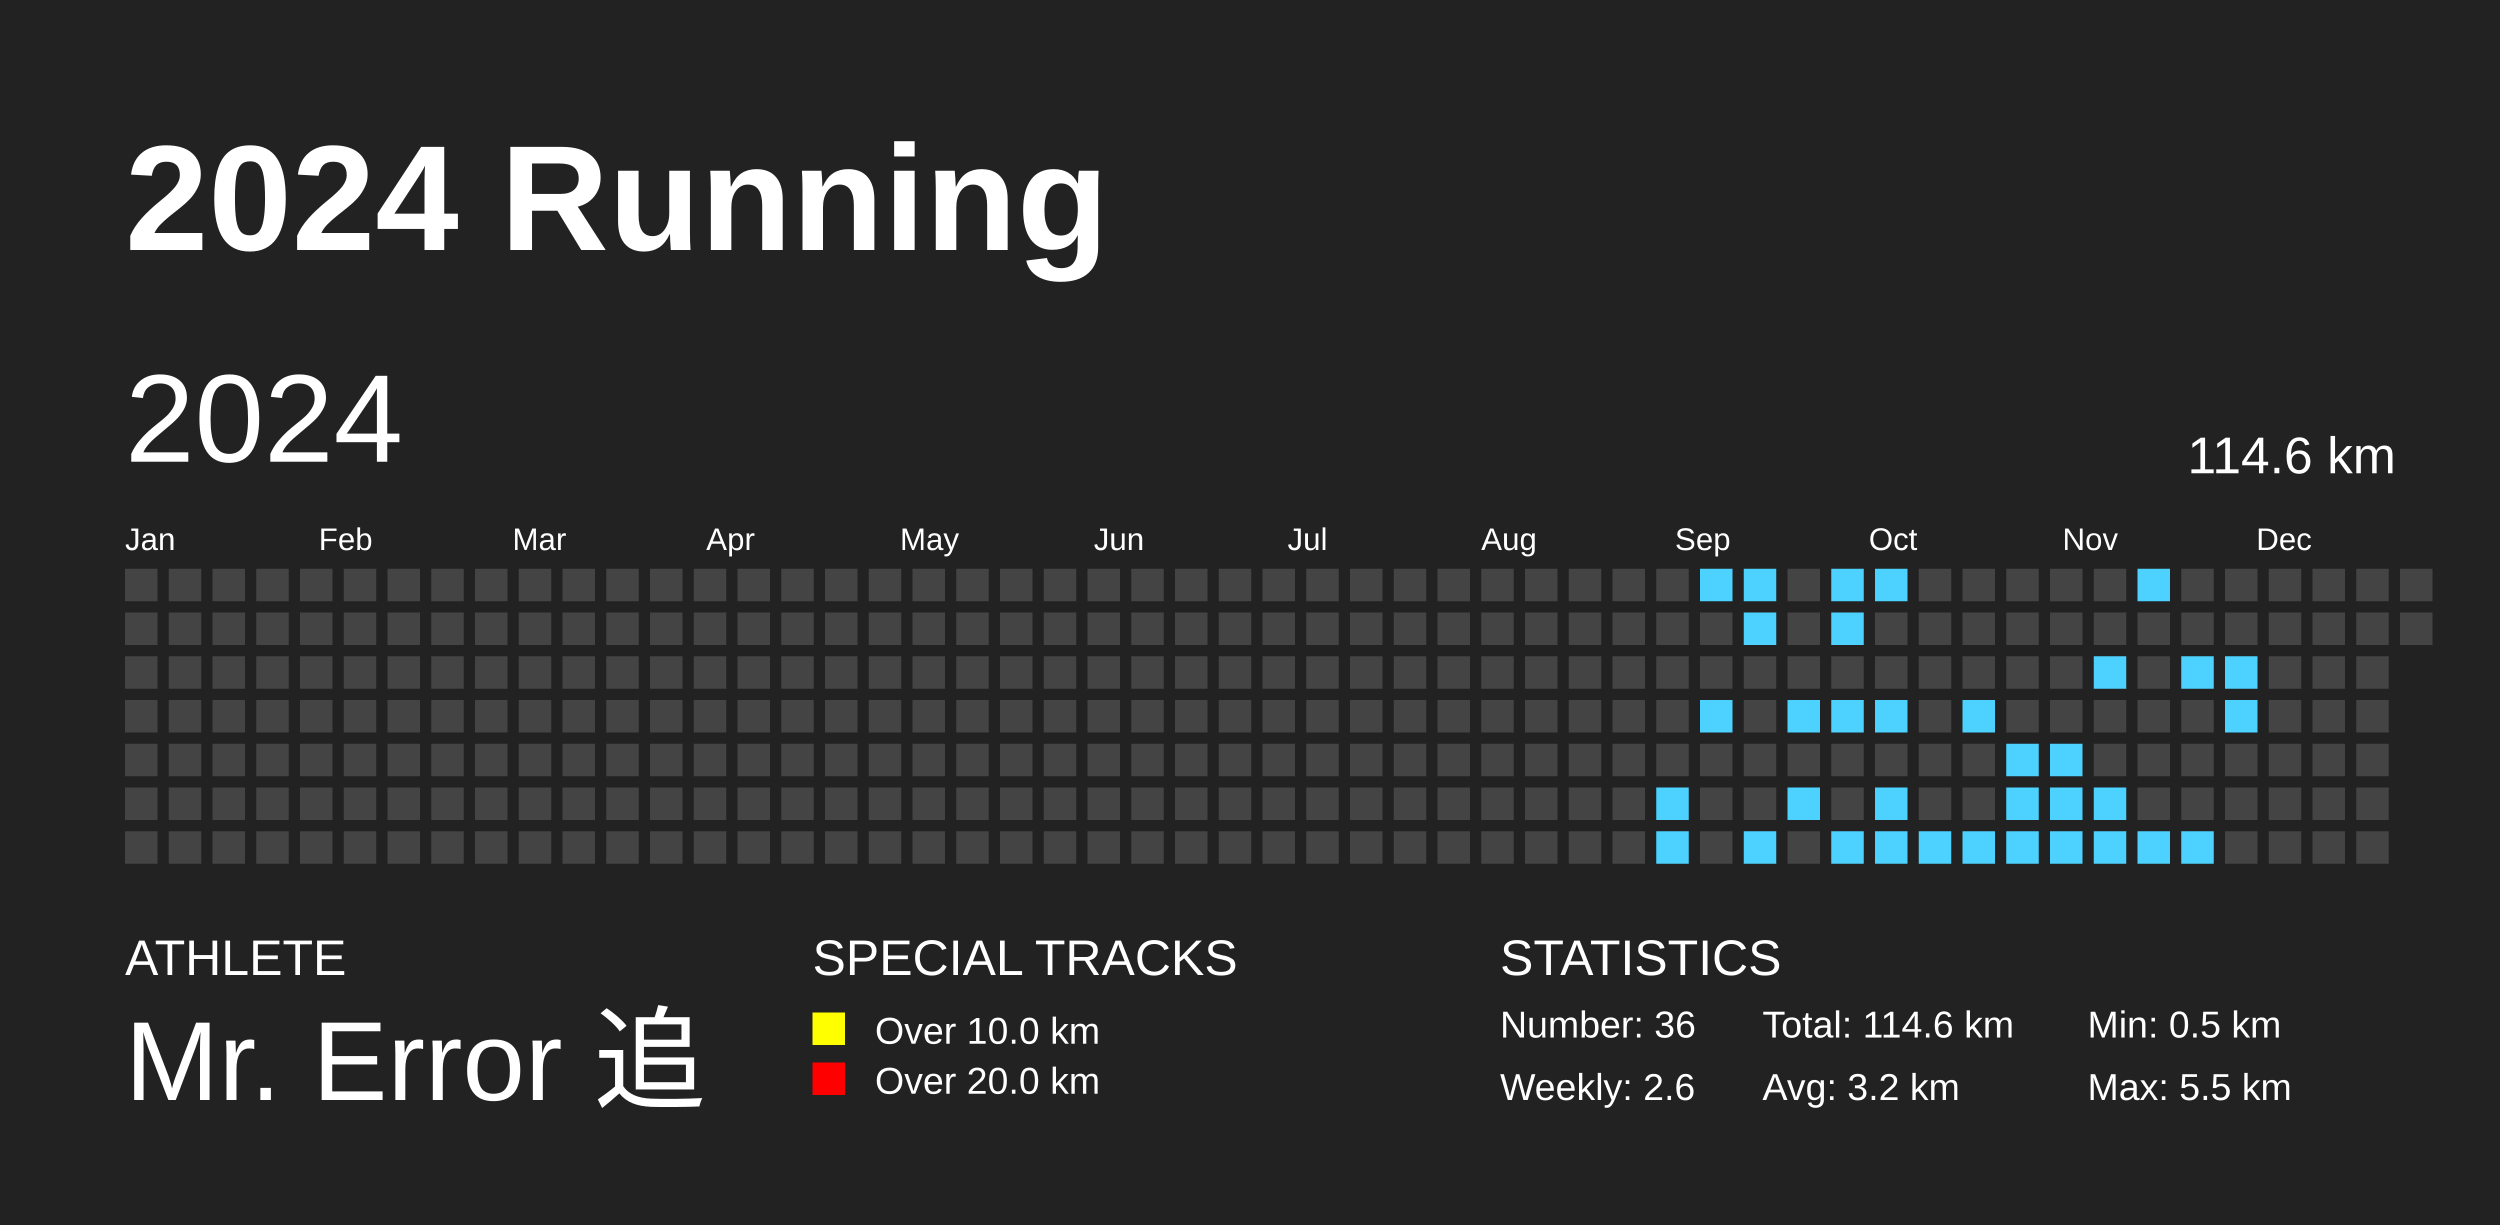
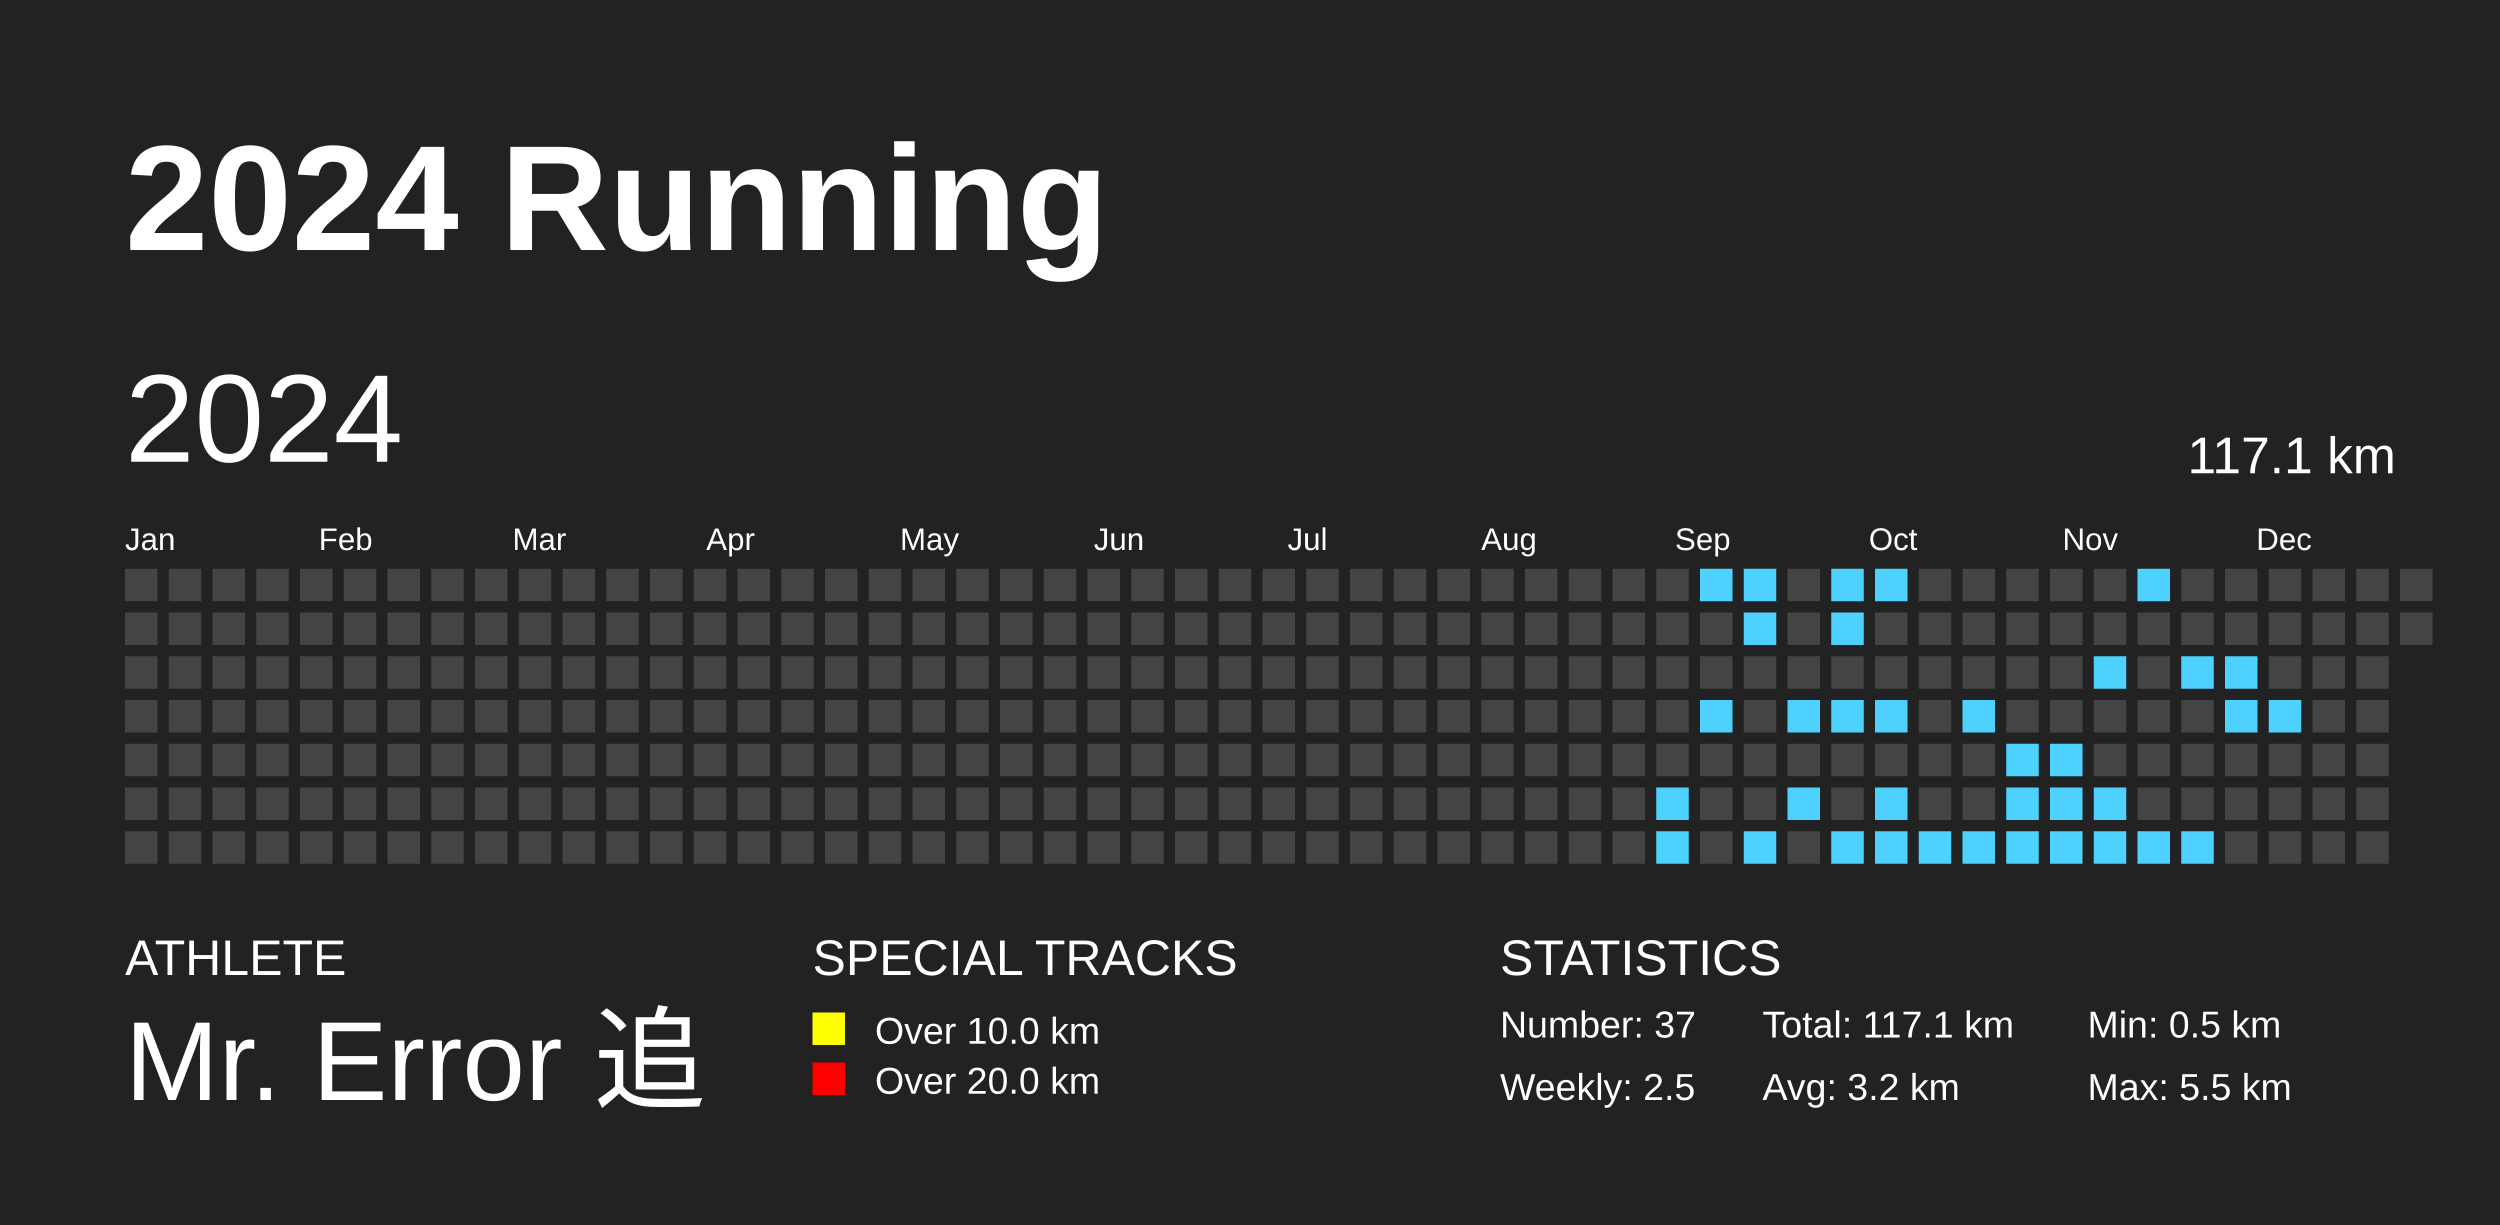
<svg xmlns="http://www.w3.org/2000/svg" baseProfile="full" height="98mm" version="1.1" viewBox="0,0,200,98" width="200mm">
  <defs />
  <rect fill="#222222" height="98" width="200" x="0" y="0" />
  <text fill="#FFFFFF" style="font-size:12px; font-family:Arial; font-weight:bold;" x="10" y="20">2024 Running</text>
  <text fill="#FFFFFF" style="font-size:4px; font-family:Arial" x="10" y="78">ATHLETE</text>
  <text fill="#FFFFFF" style="font-size:9px; font-family:Arial" x="10" y="88">Mr. Error 追</text>
  <text fill="#FFFFFF" style="font-size:4px; font-family:Arial" x="65" y="78">SPECIAL TRACKS</text>
  <rect fill="yellow" height="2.6" width="2.6" x="65" y="81" />
  <text fill="#FFFFFF" style="font-size:3px; font-family:Arial" x="70" y="83.5">Over 10.0 km</text>
  <rect fill="red" height="2.6" width="2.6" x="65" y="85" />
  <text fill="#FFFFFF" style="font-size:3px; font-family:Arial" x="70" y="87.5">Over 20.0 km</text>
  <text fill="#FFFFFF" style="font-size:4px; font-family:Arial" x="120" y="78">STATISTICS</text>
-   <text fill="#FFFFFF" style="font-size:3px; font-family:Arial" x="120" y="83">Number: 36</text>
-   <text fill="#FFFFFF" style="font-size:3px; font-family:Arial" x="120" y="88">Weekly: 2.6</text>
-   <text fill="#FFFFFF" style="font-size:3px; font-family:Arial" x="141" y="83">Total: 114.6 km</text>
+   <text fill="#FFFFFF" style="font-size:3px; font-family:Arial" x="120" y="83">Number: 37</text>
+   <text fill="#FFFFFF" style="font-size:3px; font-family:Arial" x="120" y="88">Weekly: 2.5</text>
+   <text fill="#FFFFFF" style="font-size:3px; font-family:Arial" x="141" y="83">Total: 117.1 km</text>
  <text fill="#FFFFFF" style="font-size:3px; font-family:Arial" x="141" y="88">Avg: 3.2 km</text>
  <text fill="#FFFFFF" style="font-size:3px; font-family:Arial" x="167" y="83">Min: 0.5 km</text>
  <text fill="#FFFFFF" style="font-size:3px; font-family:Arial" x="167" y="88">Max: 5.5 km</text>
  <text dominant-baseline="hanging" fill="#FFFFFF" style="font-size:10.0px; font-family:Arial;" x="10" y="30">2024</text>
-   <text dominant-baseline="hanging" fill="#FFFFFF" style="font-size:4.125px; font-family:Arial;" x="175" y="35">114.6 km</text>
+   <text dominant-baseline="hanging" fill="#FFFFFF" style="font-size:4.125px; font-family:Arial;" x="175" y="35">117.1 km</text>
  <text fill="#FFFFFF" style="font-size:2.5px; font-family:Arial" x="10.0" y="44">Jan</text>
  <text fill="#FFFFFF" style="font-size:2.5px; font-family:Arial" x="25.5" y="44">Feb</text>
  <text fill="#FFFFFF" style="font-size:2.5px; font-family:Arial" x="41.0" y="44">Mar</text>
  <text fill="#FFFFFF" style="font-size:2.5px; font-family:Arial" x="56.5" y="44">Apr</text>
  <text fill="#FFFFFF" style="font-size:2.5px; font-family:Arial" x="72.0" y="44">May</text>
  <text fill="#FFFFFF" style="font-size:2.5px; font-family:Arial" x="87.5" y="44">Jun</text>
  <text fill="#FFFFFF" style="font-size:2.5px; font-family:Arial" x="103.0" y="44">Jul</text>
  <text fill="#FFFFFF" style="font-size:2.5px; font-family:Arial" x="118.5" y="44">Aug</text>
  <text fill="#FFFFFF" style="font-size:2.5px; font-family:Arial" x="134.0" y="44">Sep</text>
  <text fill="#FFFFFF" style="font-size:2.5px; font-family:Arial" x="149.5" y="44">Oct</text>
  <text fill="#FFFFFF" style="font-size:2.5px; font-family:Arial" x="165.0" y="44">Nov</text>
  <text fill="#FFFFFF" style="font-size:2.5px; font-family:Arial" x="180.5" y="44">Dec</text>
  <rect fill="#444444" height="2.6" width="2.6" x="10.0" y="45.5" />
  <rect fill="#444444" height="2.6" width="2.6" x="10.0" y="49.0" />
  <rect fill="#444444" height="2.6" width="2.6" x="10.0" y="52.5" />
  <rect fill="#444444" height="2.6" width="2.6" x="10.0" y="56.0" />
  <rect fill="#444444" height="2.6" width="2.6" x="10.0" y="59.5" />
  <rect fill="#444444" height="2.6" width="2.6" x="10.0" y="63.0" />
  <rect fill="#444444" height="2.6" width="2.6" x="10.0" y="66.5" />
  <rect fill="#444444" height="2.6" width="2.6" x="13.5" y="45.5" />
  <rect fill="#444444" height="2.6" width="2.6" x="13.5" y="49.0" />
  <rect fill="#444444" height="2.6" width="2.6" x="13.5" y="52.5" />
  <rect fill="#444444" height="2.6" width="2.6" x="13.5" y="56.0" />
  <rect fill="#444444" height="2.6" width="2.6" x="13.5" y="59.5" />
  <rect fill="#444444" height="2.6" width="2.6" x="13.5" y="63.0" />
  <rect fill="#444444" height="2.6" width="2.6" x="13.5" y="66.5" />
  <rect fill="#444444" height="2.6" width="2.6" x="17.0" y="45.5" />
  <rect fill="#444444" height="2.6" width="2.6" x="17.0" y="49.0" />
  <rect fill="#444444" height="2.6" width="2.6" x="17.0" y="52.5" />
  <rect fill="#444444" height="2.6" width="2.6" x="17.0" y="56.0" />
  <rect fill="#444444" height="2.6" width="2.6" x="17.0" y="59.5" />
  <rect fill="#444444" height="2.6" width="2.6" x="17.0" y="63.0" />
  <rect fill="#444444" height="2.6" width="2.6" x="17.0" y="66.5" />
  <rect fill="#444444" height="2.6" width="2.6" x="20.5" y="45.5" />
  <rect fill="#444444" height="2.6" width="2.6" x="20.5" y="49.0" />
  <rect fill="#444444" height="2.6" width="2.6" x="20.5" y="52.5" />
  <rect fill="#444444" height="2.6" width="2.6" x="20.5" y="56.0" />
  <rect fill="#444444" height="2.6" width="2.6" x="20.5" y="59.5" />
  <rect fill="#444444" height="2.6" width="2.6" x="20.5" y="63.0" />
  <rect fill="#444444" height="2.6" width="2.6" x="20.5" y="66.5" />
  <rect fill="#444444" height="2.6" width="2.6" x="24.0" y="45.5" />
  <rect fill="#444444" height="2.6" width="2.6" x="24.0" y="49.0" />
  <rect fill="#444444" height="2.6" width="2.6" x="24.0" y="52.5" />
  <rect fill="#444444" height="2.6" width="2.6" x="24.0" y="56.0" />
  <rect fill="#444444" height="2.6" width="2.6" x="24.0" y="59.5" />
  <rect fill="#444444" height="2.6" width="2.6" x="24.0" y="63.0" />
  <rect fill="#444444" height="2.6" width="2.6" x="24.0" y="66.5" />
  <rect fill="#444444" height="2.6" width="2.6" x="27.5" y="45.5" />
  <rect fill="#444444" height="2.6" width="2.6" x="27.5" y="49.0" />
  <rect fill="#444444" height="2.6" width="2.6" x="27.5" y="52.5" />
  <rect fill="#444444" height="2.6" width="2.6" x="27.5" y="56.0" />
  <rect fill="#444444" height="2.6" width="2.6" x="27.5" y="59.5" />
  <rect fill="#444444" height="2.6" width="2.6" x="27.5" y="63.0" />
  <rect fill="#444444" height="2.6" width="2.6" x="27.5" y="66.5" />
  <rect fill="#444444" height="2.6" width="2.6" x="31.0" y="45.5" />
  <rect fill="#444444" height="2.6" width="2.6" x="31.0" y="49.0" />
  <rect fill="#444444" height="2.6" width="2.6" x="31.0" y="52.5" />
  <rect fill="#444444" height="2.6" width="2.6" x="31.0" y="56.0" />
  <rect fill="#444444" height="2.6" width="2.6" x="31.0" y="59.5" />
  <rect fill="#444444" height="2.6" width="2.6" x="31.0" y="63.0" />
  <rect fill="#444444" height="2.6" width="2.6" x="31.0" y="66.5" />
  <rect fill="#444444" height="2.6" width="2.6" x="34.5" y="45.5" />
  <rect fill="#444444" height="2.6" width="2.6" x="34.5" y="49.0" />
  <rect fill="#444444" height="2.6" width="2.6" x="34.5" y="52.5" />
  <rect fill="#444444" height="2.6" width="2.6" x="34.5" y="56.0" />
  <rect fill="#444444" height="2.6" width="2.6" x="34.5" y="59.5" />
  <rect fill="#444444" height="2.6" width="2.6" x="34.5" y="63.0" />
  <rect fill="#444444" height="2.6" width="2.6" x="34.5" y="66.5" />
  <rect fill="#444444" height="2.6" width="2.6" x="38.0" y="45.5" />
  <rect fill="#444444" height="2.6" width="2.6" x="38.0" y="49.0" />
  <rect fill="#444444" height="2.6" width="2.6" x="38.0" y="52.5" />
  <rect fill="#444444" height="2.6" width="2.6" x="38.0" y="56.0" />
  <rect fill="#444444" height="2.6" width="2.6" x="38.0" y="59.5" />
  <rect fill="#444444" height="2.6" width="2.6" x="38.0" y="63.0" />
  <rect fill="#444444" height="2.6" width="2.6" x="38.0" y="66.5" />
  <rect fill="#444444" height="2.6" width="2.6" x="41.5" y="45.5" />
  <rect fill="#444444" height="2.6" width="2.6" x="41.5" y="49.0" />
  <rect fill="#444444" height="2.6" width="2.6" x="41.5" y="52.5" />
  <rect fill="#444444" height="2.6" width="2.6" x="41.5" y="56.0" />
  <rect fill="#444444" height="2.6" width="2.6" x="41.5" y="59.5" />
  <rect fill="#444444" height="2.6" width="2.6" x="41.5" y="63.0" />
  <rect fill="#444444" height="2.6" width="2.6" x="41.5" y="66.5" />
  <rect fill="#444444" height="2.6" width="2.6" x="45.0" y="45.5" />
  <rect fill="#444444" height="2.6" width="2.6" x="45.0" y="49.0" />
  <rect fill="#444444" height="2.6" width="2.6" x="45.0" y="52.5" />
  <rect fill="#444444" height="2.6" width="2.6" x="45.0" y="56.0" />
  <rect fill="#444444" height="2.6" width="2.6" x="45.0" y="59.5" />
  <rect fill="#444444" height="2.6" width="2.6" x="45.0" y="63.0" />
  <rect fill="#444444" height="2.6" width="2.6" x="45.0" y="66.5" />
  <rect fill="#444444" height="2.6" width="2.6" x="48.5" y="45.5" />
  <rect fill="#444444" height="2.6" width="2.6" x="48.5" y="49.0" />
  <rect fill="#444444" height="2.6" width="2.6" x="48.5" y="52.5" />
  <rect fill="#444444" height="2.6" width="2.6" x="48.5" y="56.0" />
  <rect fill="#444444" height="2.6" width="2.6" x="48.5" y="59.5" />
  <rect fill="#444444" height="2.6" width="2.6" x="48.5" y="63.0" />
  <rect fill="#444444" height="2.6" width="2.6" x="48.5" y="66.5" />
  <rect fill="#444444" height="2.6" width="2.6" x="52.0" y="45.5" />
  <rect fill="#444444" height="2.6" width="2.6" x="52.0" y="49.0" />
  <rect fill="#444444" height="2.6" width="2.6" x="52.0" y="52.5" />
  <rect fill="#444444" height="2.6" width="2.6" x="52.0" y="56.0" />
  <rect fill="#444444" height="2.6" width="2.6" x="52.0" y="59.5" />
  <rect fill="#444444" height="2.6" width="2.6" x="52.0" y="63.0" />
  <rect fill="#444444" height="2.6" width="2.6" x="52.0" y="66.5" />
  <rect fill="#444444" height="2.6" width="2.6" x="55.5" y="45.5" />
  <rect fill="#444444" height="2.6" width="2.6" x="55.5" y="49.0" />
  <rect fill="#444444" height="2.6" width="2.6" x="55.5" y="52.5" />
  <rect fill="#444444" height="2.6" width="2.6" x="55.5" y="56.0" />
  <rect fill="#444444" height="2.6" width="2.6" x="55.5" y="59.5" />
  <rect fill="#444444" height="2.6" width="2.6" x="55.5" y="63.0" />
  <rect fill="#444444" height="2.6" width="2.6" x="55.5" y="66.5" />
  <rect fill="#444444" height="2.6" width="2.6" x="59.0" y="45.5" />
  <rect fill="#444444" height="2.6" width="2.6" x="59.0" y="49.0" />
  <rect fill="#444444" height="2.6" width="2.6" x="59.0" y="52.5" />
  <rect fill="#444444" height="2.6" width="2.6" x="59.0" y="56.0" />
  <rect fill="#444444" height="2.6" width="2.6" x="59.0" y="59.5" />
  <rect fill="#444444" height="2.6" width="2.6" x="59.0" y="63.0" />
  <rect fill="#444444" height="2.6" width="2.6" x="59.0" y="66.5" />
  <rect fill="#444444" height="2.6" width="2.6" x="62.5" y="45.5" />
  <rect fill="#444444" height="2.6" width="2.6" x="62.5" y="49.0" />
  <rect fill="#444444" height="2.6" width="2.6" x="62.5" y="52.5" />
  <rect fill="#444444" height="2.6" width="2.6" x="62.5" y="56.0" />
  <rect fill="#444444" height="2.6" width="2.6" x="62.5" y="59.5" />
  <rect fill="#444444" height="2.6" width="2.6" x="62.5" y="63.0" />
  <rect fill="#444444" height="2.6" width="2.6" x="62.5" y="66.5" />
  <rect fill="#444444" height="2.6" width="2.6" x="66.0" y="45.5" />
  <rect fill="#444444" height="2.6" width="2.6" x="66.0" y="49.0" />
  <rect fill="#444444" height="2.6" width="2.6" x="66.0" y="52.5" />
  <rect fill="#444444" height="2.6" width="2.6" x="66.0" y="56.0" />
  <rect fill="#444444" height="2.6" width="2.6" x="66.0" y="59.5" />
  <rect fill="#444444" height="2.6" width="2.6" x="66.0" y="63.0" />
  <rect fill="#444444" height="2.6" width="2.6" x="66.0" y="66.5" />
  <rect fill="#444444" height="2.6" width="2.6" x="69.5" y="45.5" />
  <rect fill="#444444" height="2.6" width="2.6" x="69.5" y="49.0" />
  <rect fill="#444444" height="2.6" width="2.6" x="69.5" y="52.5" />
  <rect fill="#444444" height="2.6" width="2.6" x="69.5" y="56.0" />
  <rect fill="#444444" height="2.6" width="2.6" x="69.5" y="59.5" />
  <rect fill="#444444" height="2.6" width="2.6" x="69.5" y="63.0" />
  <rect fill="#444444" height="2.6" width="2.6" x="69.5" y="66.5" />
  <rect fill="#444444" height="2.6" width="2.6" x="73.0" y="45.5" />
  <rect fill="#444444" height="2.6" width="2.6" x="73.0" y="49.0" />
  <rect fill="#444444" height="2.6" width="2.6" x="73.0" y="52.5" />
  <rect fill="#444444" height="2.6" width="2.6" x="73.0" y="56.0" />
  <rect fill="#444444" height="2.6" width="2.6" x="73.0" y="59.5" />
  <rect fill="#444444" height="2.6" width="2.6" x="73.0" y="63.0" />
  <rect fill="#444444" height="2.6" width="2.6" x="73.0" y="66.5" />
  <rect fill="#444444" height="2.6" width="2.6" x="76.5" y="45.5" />
  <rect fill="#444444" height="2.6" width="2.6" x="76.5" y="49.0" />
  <rect fill="#444444" height="2.6" width="2.6" x="76.5" y="52.5" />
  <rect fill="#444444" height="2.6" width="2.6" x="76.5" y="56.0" />
  <rect fill="#444444" height="2.6" width="2.6" x="76.5" y="59.5" />
  <rect fill="#444444" height="2.6" width="2.6" x="76.5" y="63.0" />
  <rect fill="#444444" height="2.6" width="2.6" x="76.5" y="66.5" />
  <rect fill="#444444" height="2.6" width="2.6" x="80.0" y="45.5" />
  <rect fill="#444444" height="2.6" width="2.6" x="80.0" y="49.0" />
  <rect fill="#444444" height="2.6" width="2.6" x="80.0" y="52.5" />
  <rect fill="#444444" height="2.6" width="2.6" x="80.0" y="56.0" />
  <rect fill="#444444" height="2.6" width="2.6" x="80.0" y="59.5" />
  <rect fill="#444444" height="2.6" width="2.6" x="80.0" y="63.0" />
  <rect fill="#444444" height="2.6" width="2.6" x="80.0" y="66.5" />
  <rect fill="#444444" height="2.6" width="2.6" x="83.5" y="45.5" />
  <rect fill="#444444" height="2.6" width="2.6" x="83.5" y="49.0" />
  <rect fill="#444444" height="2.6" width="2.6" x="83.5" y="52.5" />
  <rect fill="#444444" height="2.6" width="2.6" x="83.5" y="56.0" />
  <rect fill="#444444" height="2.6" width="2.6" x="83.5" y="59.5" />
  <rect fill="#444444" height="2.6" width="2.6" x="83.5" y="63.0" />
  <rect fill="#444444" height="2.6" width="2.6" x="83.5" y="66.5" />
  <rect fill="#444444" height="2.6" width="2.6" x="87.0" y="45.5" />
  <rect fill="#444444" height="2.6" width="2.6" x="87.0" y="49.0" />
  <rect fill="#444444" height="2.6" width="2.6" x="87.0" y="52.5" />
  <rect fill="#444444" height="2.6" width="2.6" x="87.0" y="56.0" />
  <rect fill="#444444" height="2.6" width="2.6" x="87.0" y="59.5" />
  <rect fill="#444444" height="2.6" width="2.6" x="87.0" y="63.0" />
  <rect fill="#444444" height="2.6" width="2.6" x="87.0" y="66.5" />
  <rect fill="#444444" height="2.6" width="2.6" x="90.5" y="45.5" />
  <rect fill="#444444" height="2.6" width="2.6" x="90.5" y="49.0" />
  <rect fill="#444444" height="2.6" width="2.6" x="90.5" y="52.5" />
  <rect fill="#444444" height="2.6" width="2.6" x="90.5" y="56.0" />
  <rect fill="#444444" height="2.6" width="2.6" x="90.5" y="59.5" />
  <rect fill="#444444" height="2.6" width="2.6" x="90.5" y="63.0" />
  <rect fill="#444444" height="2.6" width="2.6" x="90.5" y="66.5" />
  <rect fill="#444444" height="2.6" width="2.6" x="94.0" y="45.5" />
  <rect fill="#444444" height="2.6" width="2.6" x="94.0" y="49.0" />
  <rect fill="#444444" height="2.6" width="2.6" x="94.0" y="52.5" />
  <rect fill="#444444" height="2.6" width="2.6" x="94.0" y="56.0" />
  <rect fill="#444444" height="2.6" width="2.6" x="94.0" y="59.5" />
  <rect fill="#444444" height="2.6" width="2.6" x="94.0" y="63.0" />
  <rect fill="#444444" height="2.6" width="2.6" x="94.0" y="66.5" />
  <rect fill="#444444" height="2.6" width="2.6" x="97.5" y="45.5" />
  <rect fill="#444444" height="2.6" width="2.6" x="97.5" y="49.0" />
  <rect fill="#444444" height="2.6" width="2.6" x="97.5" y="52.5" />
  <rect fill="#444444" height="2.6" width="2.6" x="97.5" y="56.0" />
  <rect fill="#444444" height="2.6" width="2.6" x="97.5" y="59.5" />
  <rect fill="#444444" height="2.6" width="2.6" x="97.5" y="63.0" />
  <rect fill="#444444" height="2.6" width="2.6" x="97.5" y="66.5" />
  <rect fill="#444444" height="2.6" width="2.6" x="101.0" y="45.5" />
  <rect fill="#444444" height="2.6" width="2.6" x="101.0" y="49.0" />
  <rect fill="#444444" height="2.6" width="2.6" x="101.0" y="52.5" />
  <rect fill="#444444" height="2.6" width="2.6" x="101.0" y="56.0" />
  <rect fill="#444444" height="2.6" width="2.6" x="101.0" y="59.5" />
  <rect fill="#444444" height="2.6" width="2.6" x="101.0" y="63.0" />
  <rect fill="#444444" height="2.6" width="2.6" x="101.0" y="66.5" />
  <rect fill="#444444" height="2.6" width="2.6" x="104.5" y="45.5" />
  <rect fill="#444444" height="2.6" width="2.6" x="104.5" y="49.0" />
  <rect fill="#444444" height="2.6" width="2.6" x="104.5" y="52.5" />
  <rect fill="#444444" height="2.6" width="2.6" x="104.5" y="56.0" />
  <rect fill="#444444" height="2.6" width="2.6" x="104.5" y="59.5" />
  <rect fill="#444444" height="2.6" width="2.6" x="104.5" y="63.0" />
  <rect fill="#444444" height="2.6" width="2.6" x="104.5" y="66.5" />
  <rect fill="#444444" height="2.6" width="2.6" x="108.0" y="45.5" />
  <rect fill="#444444" height="2.6" width="2.6" x="108.0" y="49.0" />
  <rect fill="#444444" height="2.6" width="2.6" x="108.0" y="52.5" />
  <rect fill="#444444" height="2.6" width="2.6" x="108.0" y="56.0" />
  <rect fill="#444444" height="2.6" width="2.6" x="108.0" y="59.5" />
  <rect fill="#444444" height="2.6" width="2.6" x="108.0" y="63.0" />
  <rect fill="#444444" height="2.6" width="2.6" x="108.0" y="66.5" />
  <rect fill="#444444" height="2.6" width="2.6" x="111.5" y="45.5" />
  <rect fill="#444444" height="2.6" width="2.6" x="111.5" y="49.0" />
  <rect fill="#444444" height="2.6" width="2.6" x="111.5" y="52.5" />
  <rect fill="#444444" height="2.6" width="2.6" x="111.5" y="56.0" />
  <rect fill="#444444" height="2.6" width="2.6" x="111.5" y="59.5" />
  <rect fill="#444444" height="2.6" width="2.6" x="111.5" y="63.0" />
  <rect fill="#444444" height="2.6" width="2.6" x="111.5" y="66.5" />
  <rect fill="#444444" height="2.6" width="2.6" x="115.0" y="45.5" />
  <rect fill="#444444" height="2.6" width="2.6" x="115.0" y="49.0" />
  <rect fill="#444444" height="2.6" width="2.6" x="115.0" y="52.5" />
  <rect fill="#444444" height="2.6" width="2.6" x="115.0" y="56.0" />
  <rect fill="#444444" height="2.6" width="2.6" x="115.0" y="59.5" />
  <rect fill="#444444" height="2.6" width="2.6" x="115.0" y="63.0" />
  <rect fill="#444444" height="2.6" width="2.6" x="115.0" y="66.5" />
  <rect fill="#444444" height="2.6" width="2.6" x="118.5" y="45.5" />
  <rect fill="#444444" height="2.6" width="2.6" x="118.5" y="49.0" />
  <rect fill="#444444" height="2.6" width="2.6" x="118.5" y="52.5" />
  <rect fill="#444444" height="2.6" width="2.6" x="118.5" y="56.0" />
  <rect fill="#444444" height="2.6" width="2.6" x="118.5" y="59.5" />
  <rect fill="#444444" height="2.6" width="2.6" x="118.5" y="63.0" />
  <rect fill="#444444" height="2.6" width="2.6" x="118.5" y="66.5" />
  <rect fill="#444444" height="2.6" width="2.6" x="122.0" y="45.5" />
  <rect fill="#444444" height="2.6" width="2.6" x="122.0" y="49.0" />
  <rect fill="#444444" height="2.6" width="2.6" x="122.0" y="52.5" />
  <rect fill="#444444" height="2.6" width="2.6" x="122.0" y="56.0" />
  <rect fill="#444444" height="2.6" width="2.6" x="122.0" y="59.5" />
  <rect fill="#444444" height="2.6" width="2.6" x="122.0" y="63.0" />
  <rect fill="#444444" height="2.6" width="2.6" x="122.0" y="66.5" />
  <rect fill="#444444" height="2.6" width="2.6" x="125.5" y="45.5" />
  <rect fill="#444444" height="2.6" width="2.6" x="125.5" y="49.0" />
  <rect fill="#444444" height="2.6" width="2.6" x="125.5" y="52.5" />
  <rect fill="#444444" height="2.6" width="2.6" x="125.5" y="56.0" />
  <rect fill="#444444" height="2.6" width="2.6" x="125.5" y="59.5" />
  <rect fill="#444444" height="2.6" width="2.6" x="125.5" y="63.0" />
  <rect fill="#444444" height="2.6" width="2.6" x="125.5" y="66.5" />
  <rect fill="#444444" height="2.6" width="2.6" x="129.0" y="45.5" />
  <rect fill="#444444" height="2.6" width="2.6" x="129.0" y="49.0" />
  <rect fill="#444444" height="2.6" width="2.6" x="129.0" y="52.5" />
  <rect fill="#444444" height="2.6" width="2.6" x="129.0" y="56.0" />
  <rect fill="#444444" height="2.6" width="2.6" x="129.0" y="59.5" />
  <rect fill="#444444" height="2.6" width="2.6" x="129.0" y="63.0" />
  <rect fill="#444444" height="2.6" width="2.6" x="129.0" y="66.5" />
  <rect fill="#444444" height="2.6" width="2.6" x="132.5" y="45.5" />
  <rect fill="#444444" height="2.6" width="2.6" x="132.5" y="49.0" />
  <rect fill="#444444" height="2.6" width="2.6" x="132.5" y="52.5" />
  <rect fill="#444444" height="2.6" width="2.6" x="132.5" y="56.0" />
  <rect fill="#444444" height="2.6" width="2.6" x="132.5" y="59.5" />
  <rect fill="#4DD2FF" height="2.6" width="2.6" x="132.5" y="63.0" />
  <rect fill="#4DD2FF" height="2.6" width="2.6" x="132.5" y="66.5" />
  <rect fill="#4DD2FF" height="2.6" width="2.6" x="136.0" y="45.5" />
  <rect fill="#444444" height="2.6" width="2.6" x="136.0" y="49.0" />
  <rect fill="#444444" height="2.6" width="2.6" x="136.0" y="52.5" />
  <rect fill="#4DD2FF" height="2.6" width="2.6" x="136.0" y="56.0" />
  <rect fill="#444444" height="2.6" width="2.6" x="136.0" y="59.5" />
  <rect fill="#444444" height="2.6" width="2.6" x="136.0" y="63.0" />
  <rect fill="#444444" height="2.6" width="2.6" x="136.0" y="66.5" />
  <rect fill="#4DD2FF" height="2.6" width="2.6" x="139.5" y="45.5" />
  <rect fill="#4DD2FF" height="2.6" width="2.6" x="139.5" y="49.0" />
  <rect fill="#444444" height="2.6" width="2.6" x="139.5" y="52.5" />
  <rect fill="#444444" height="2.6" width="2.6" x="139.5" y="56.0" />
  <rect fill="#444444" height="2.6" width="2.6" x="139.5" y="59.5" />
  <rect fill="#444444" height="2.6" width="2.6" x="139.5" y="63.0" />
  <rect fill="#4DD2FF" height="2.6" width="2.6" x="139.5" y="66.5" />
  <rect fill="#444444" height="2.6" width="2.6" x="143.0" y="45.5" />
  <rect fill="#444444" height="2.6" width="2.6" x="143.0" y="49.0" />
  <rect fill="#444444" height="2.6" width="2.6" x="143.0" y="52.5" />
  <rect fill="#4DD2FF" height="2.6" width="2.6" x="143.0" y="56.0" />
  <rect fill="#444444" height="2.6" width="2.6" x="143.0" y="59.5" />
  <rect fill="#4DD2FF" height="2.6" width="2.6" x="143.0" y="63.0" />
  <rect fill="#444444" height="2.6" width="2.6" x="143.0" y="66.5" />
  <rect fill="#4DD2FF" height="2.6" width="2.6" x="146.5" y="45.5" />
  <rect fill="#4DD2FF" height="2.6" width="2.6" x="146.5" y="49.0" />
  <rect fill="#444444" height="2.6" width="2.6" x="146.5" y="52.5" />
  <rect fill="#4DD2FF" height="2.6" width="2.6" x="146.5" y="56.0" />
  <rect fill="#444444" height="2.6" width="2.6" x="146.5" y="59.5" />
  <rect fill="#444444" height="2.6" width="2.6" x="146.5" y="63.0" />
  <rect fill="#4DD2FF" height="2.6" width="2.6" x="146.5" y="66.5" />
  <rect fill="#4DD2FF" height="2.6" width="2.6" x="150.0" y="45.5" />
  <rect fill="#444444" height="2.6" width="2.6" x="150.0" y="49.0" />
  <rect fill="#444444" height="2.6" width="2.6" x="150.0" y="52.5" />
  <rect fill="#4DD2FF" height="2.6" width="2.6" x="150.0" y="56.0" />
  <rect fill="#444444" height="2.6" width="2.6" x="150.0" y="59.5" />
  <rect fill="#4DD2FF" height="2.6" width="2.6" x="150.0" y="63.0" />
  <rect fill="#4DD2FF" height="2.6" width="2.6" x="150.0" y="66.5" />
  <rect fill="#444444" height="2.6" width="2.6" x="153.5" y="45.5" />
  <rect fill="#444444" height="2.6" width="2.6" x="153.5" y="49.0" />
  <rect fill="#444444" height="2.6" width="2.6" x="153.5" y="52.5" />
  <rect fill="#444444" height="2.6" width="2.6" x="153.5" y="56.0" />
  <rect fill="#444444" height="2.6" width="2.6" x="153.5" y="59.5" />
  <rect fill="#444444" height="2.6" width="2.6" x="153.5" y="63.0" />
  <rect fill="#4DD2FF" height="2.6" width="2.6" x="153.5" y="66.5" />
  <rect fill="#444444" height="2.6" width="2.6" x="157.0" y="45.5" />
  <rect fill="#444444" height="2.6" width="2.6" x="157.0" y="49.0" />
  <rect fill="#444444" height="2.6" width="2.6" x="157.0" y="52.5" />
  <rect fill="#4DD2FF" height="2.6" width="2.6" x="157.0" y="56.0" />
  <rect fill="#444444" height="2.6" width="2.6" x="157.0" y="59.5" />
  <rect fill="#444444" height="2.6" width="2.6" x="157.0" y="63.0" />
  <rect fill="#4DD2FF" height="2.6" width="2.6" x="157.0" y="66.5" />
  <rect fill="#444444" height="2.6" width="2.6" x="160.5" y="45.5" />
  <rect fill="#444444" height="2.6" width="2.6" x="160.5" y="49.0" />
  <rect fill="#444444" height="2.6" width="2.6" x="160.5" y="52.5" />
  <rect fill="#444444" height="2.6" width="2.6" x="160.5" y="56.0" />
  <rect fill="#4DD2FF" height="2.6" width="2.6" x="160.5" y="59.5" />
  <rect fill="#4DD2FF" height="2.6" width="2.6" x="160.5" y="63.0" />
  <rect fill="#4DD2FF" height="2.6" width="2.6" x="160.5" y="66.5" />
  <rect fill="#444444" height="2.6" width="2.6" x="164.0" y="45.5" />
  <rect fill="#444444" height="2.6" width="2.6" x="164.0" y="49.0" />
  <rect fill="#444444" height="2.6" width="2.6" x="164.0" y="52.5" />
  <rect fill="#444444" height="2.6" width="2.6" x="164.0" y="56.0" />
  <rect fill="#4DD2FF" height="2.6" width="2.6" x="164.0" y="59.5" />
  <rect fill="#4DD2FF" height="2.6" width="2.6" x="164.0" y="63.0" />
  <rect fill="#4DD2FF" height="2.6" width="2.6" x="164.0" y="66.5" />
  <rect fill="#444444" height="2.6" width="2.6" x="167.5" y="45.5" />
  <rect fill="#444444" height="2.6" width="2.6" x="167.5" y="49.0" />
  <rect fill="#4DD2FF" height="2.6" width="2.6" x="167.5" y="52.5" />
  <rect fill="#444444" height="2.6" width="2.6" x="167.5" y="56.0" />
  <rect fill="#444444" height="2.6" width="2.6" x="167.5" y="59.5" />
  <rect fill="#4DD2FF" height="2.6" width="2.6" x="167.5" y="63.0" />
  <rect fill="#4DD2FF" height="2.6" width="2.6" x="167.5" y="66.5" />
  <rect fill="#4DD2FF" height="2.6" width="2.6" x="171.0" y="45.5" />
  <rect fill="#444444" height="2.6" width="2.6" x="171.0" y="49.0" />
  <rect fill="#444444" height="2.6" width="2.6" x="171.0" y="52.5" />
  <rect fill="#444444" height="2.6" width="2.6" x="171.0" y="56.0" />
  <rect fill="#444444" height="2.6" width="2.6" x="171.0" y="59.5" />
  <rect fill="#444444" height="2.6" width="2.6" x="171.0" y="63.0" />
  <rect fill="#4DD2FF" height="2.6" width="2.6" x="171.0" y="66.5" />
  <rect fill="#444444" height="2.6" width="2.6" x="174.5" y="45.5" />
  <rect fill="#444444" height="2.6" width="2.6" x="174.5" y="49.0" />
  <rect fill="#4DD2FF" height="2.6" width="2.6" x="174.5" y="52.5" />
  <rect fill="#444444" height="2.6" width="2.6" x="174.5" y="56.0" />
  <rect fill="#444444" height="2.6" width="2.6" x="174.5" y="59.5" />
  <rect fill="#444444" height="2.6" width="2.6" x="174.5" y="63.0" />
  <rect fill="#4DD2FF" height="2.6" width="2.6" x="174.5" y="66.5" />
  <rect fill="#444444" height="2.6" width="2.6" x="178.0" y="45.5" />
  <rect fill="#444444" height="2.6" width="2.6" x="178.0" y="49.0" />
  <rect fill="#4DD2FF" height="2.6" width="2.6" x="178.0" y="52.5" />
  <rect fill="#4DD2FF" height="2.6" width="2.6" x="178.0" y="56.0" />
  <rect fill="#444444" height="2.6" width="2.6" x="178.0" y="59.5" />
  <rect fill="#444444" height="2.6" width="2.6" x="178.0" y="63.0" />
  <rect fill="#444444" height="2.6" width="2.6" x="178.0" y="66.5" />
  <rect fill="#444444" height="2.6" width="2.6" x="181.5" y="45.5" />
  <rect fill="#444444" height="2.6" width="2.6" x="181.5" y="49.0" />
  <rect fill="#444444" height="2.6" width="2.6" x="181.5" y="52.5" />
-   <rect fill="#444444" height="2.6" width="2.6" x="181.5" y="56.0" />
+   <rect fill="#4DD2FF" height="2.6" width="2.6" x="181.5" y="56.0" />
  <rect fill="#444444" height="2.6" width="2.6" x="181.5" y="59.5" />
  <rect fill="#444444" height="2.6" width="2.6" x="181.5" y="63.0" />
  <rect fill="#444444" height="2.6" width="2.6" x="181.5" y="66.5" />
  <rect fill="#444444" height="2.6" width="2.6" x="185.0" y="45.5" />
  <rect fill="#444444" height="2.6" width="2.6" x="185.0" y="49.0" />
  <rect fill="#444444" height="2.6" width="2.6" x="185.0" y="52.5" />
  <rect fill="#444444" height="2.6" width="2.6" x="185.0" y="56.0" />
  <rect fill="#444444" height="2.6" width="2.6" x="185.0" y="59.5" />
  <rect fill="#444444" height="2.6" width="2.6" x="185.0" y="63.0" />
  <rect fill="#444444" height="2.6" width="2.6" x="185.0" y="66.5" />
  <rect fill="#444444" height="2.6" width="2.6" x="188.5" y="45.5" />
  <rect fill="#444444" height="2.6" width="2.6" x="188.5" y="49.0" />
  <rect fill="#444444" height="2.6" width="2.6" x="188.5" y="52.5" />
  <rect fill="#444444" height="2.6" width="2.6" x="188.5" y="56.0" />
  <rect fill="#444444" height="2.6" width="2.6" x="188.5" y="59.5" />
  <rect fill="#444444" height="2.6" width="2.6" x="188.5" y="63.0" />
  <rect fill="#444444" height="2.6" width="2.6" x="188.5" y="66.5" />
  <rect fill="#444444" height="2.6" width="2.6" x="192.0" y="45.5" />
  <rect fill="#444444" height="2.6" width="2.6" x="192.0" y="49.0" />
</svg>
